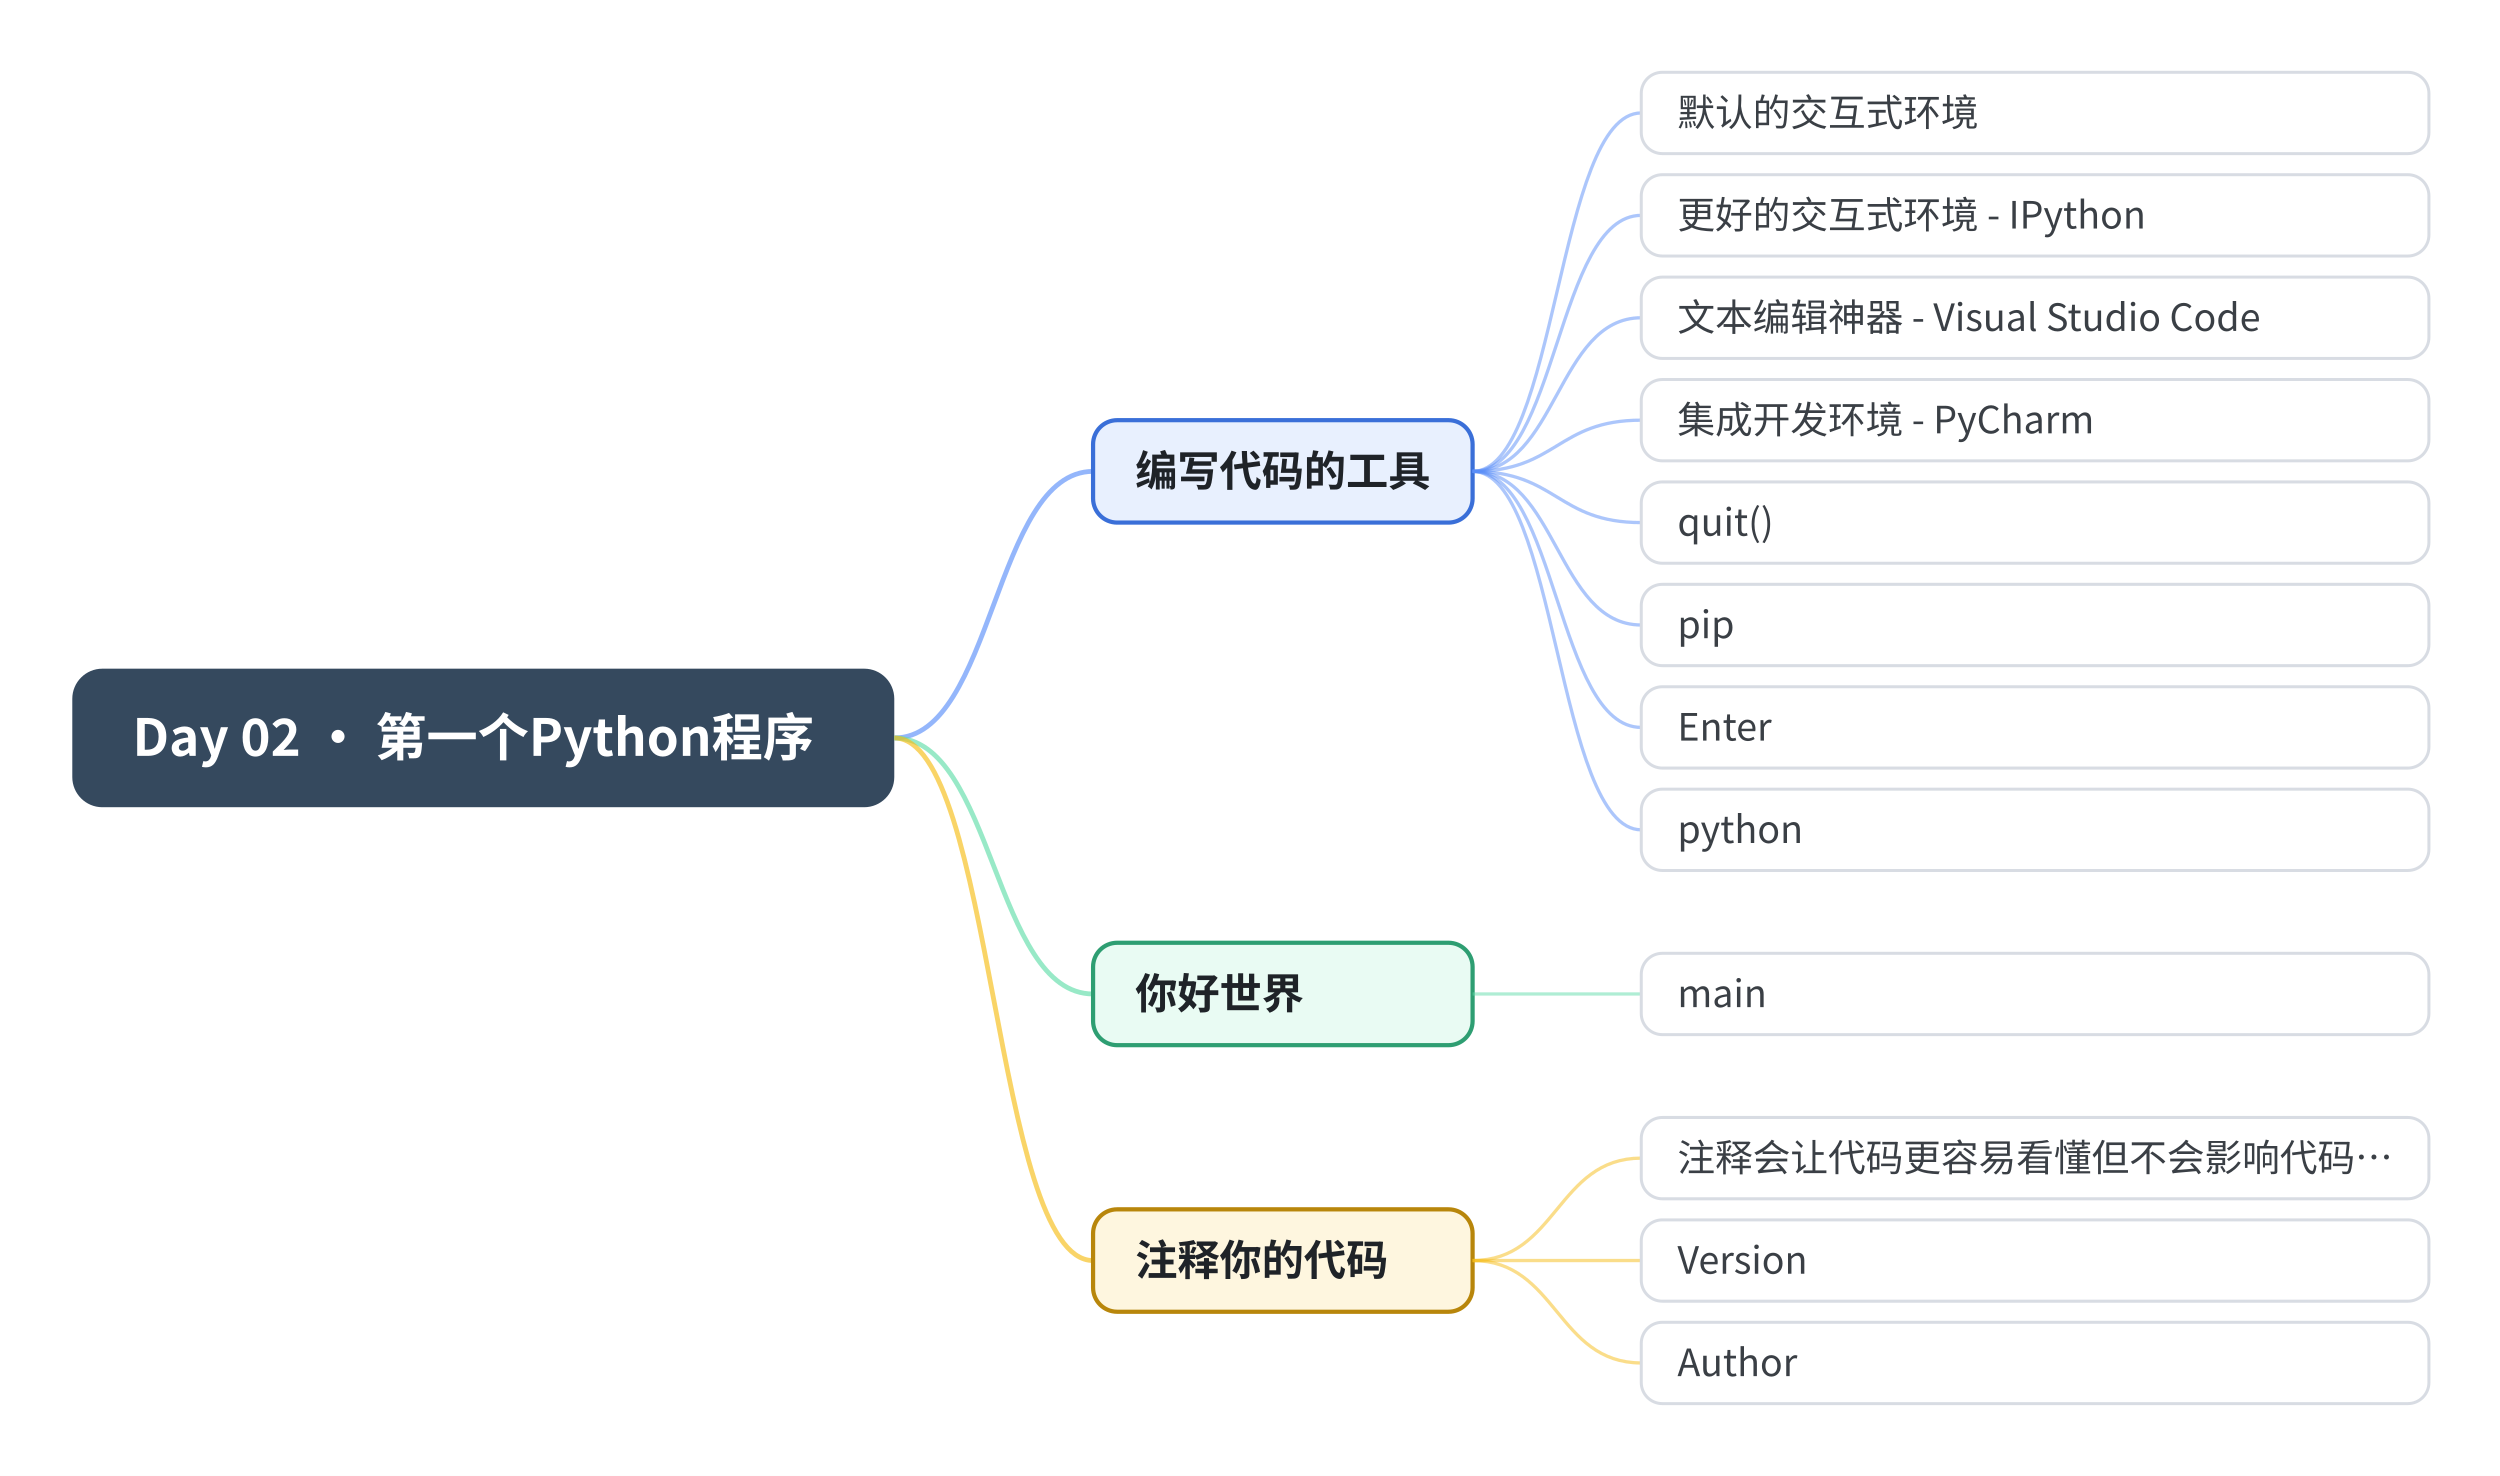
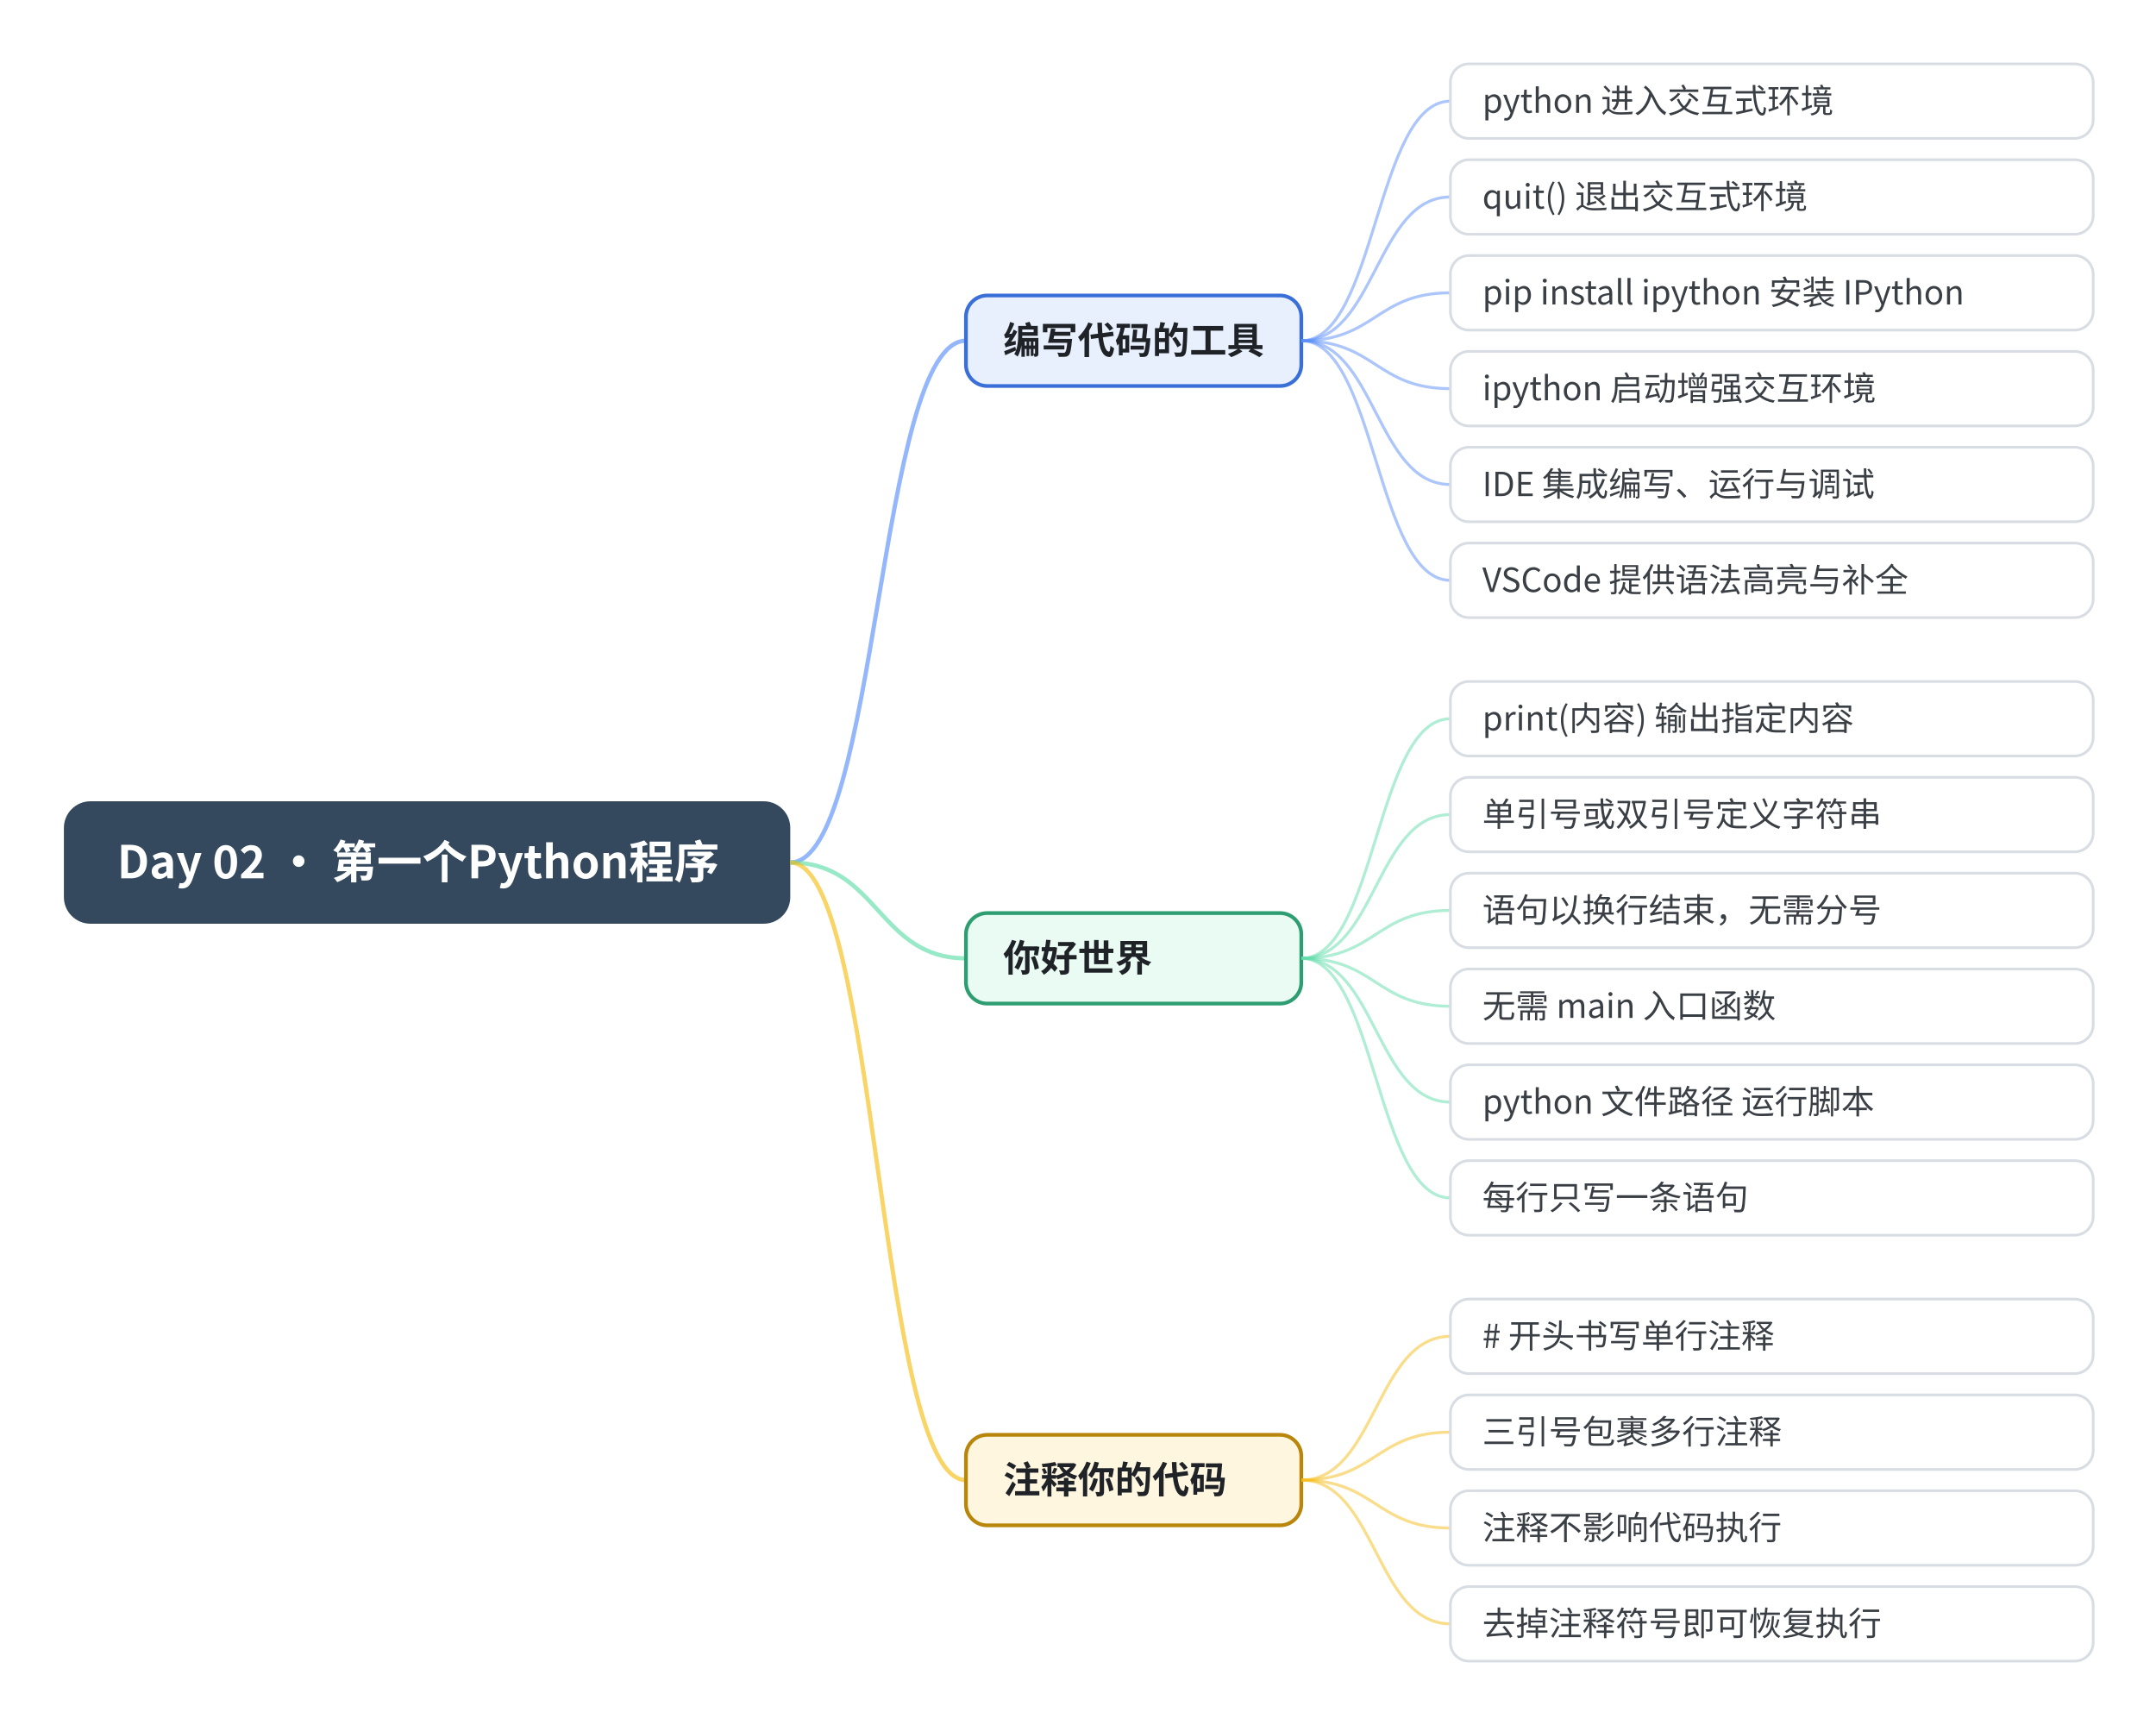
- <svg xmlns="http://www.w3.org/2000/svg" width="830" height="490" viewBox="0 0 830 490" font-family="Microsoft YaHei, PingFang SC, Hiragino Sans GB, Noto Sans CJK SC, sans-serif">
-   <rect width="830" height="490" fill="#ffffff" />
-   <rect x="24.0" y="222.0" width="272.9" height="46" rx="10" fill="#35495E" />
-   <text x="44.0" y="245.0" fill="#ffffff" font-size="17" font-weight="bold" dominant-baseline="middle">Day 02 · 第一个Python程序</text>
-   <path d="M296.9,245.0 C329.9,245.0 329.9,156.5 362.9,156.5" fill="none" stroke="#5B8FF9" stroke-width="1.6" stroke-opacity="0.65" />
-   <rect x="362.9" y="139.5" width="126.0" height="34" rx="8" fill="#5B8FF9" fill-opacity="0.14" stroke="#3A6FD8" stroke-width="1.4" />
-   <text x="376.9" y="156.5" fill="#1f2328" font-size="14" font-weight="bold" dominant-baseline="middle">编写代码的工具</text>
-   <path d="M488.9,156.5 C516.9,156.5 516.9,37.5 544.9,37.5" fill="none" stroke="#5B8FF9" stroke-width="1.1" stroke-opacity="0.5" />
-   <rect x="544.9" y="24.0" width="261.5" height="27" rx="7" fill="#ffffff" stroke="#d8dce3" stroke-width="1" />
-   <text x="556.9" y="37.5" fill="#3a3f45" font-size="12.5" dominant-baseline="middle">默认的交互式环境</text>
-   <path d="M488.9,156.5 C516.9,156.5 516.9,71.5 544.9,71.5" fill="none" stroke="#5B8FF9" stroke-width="1.1" stroke-opacity="0.5" />
-   <rect x="544.9" y="58.0" width="261.5" height="27" rx="7" fill="#ffffff" stroke="#d8dce3" stroke-width="1" />
-   <text x="556.9" y="71.5" fill="#3a3f45" font-size="12.5" dominant-baseline="middle">更好的交互式环境 - IPython</text>
-   <path d="M488.9,156.5 C516.9,156.5 516.9,105.5 544.9,105.5" fill="none" stroke="#5B8FF9" stroke-width="1.1" stroke-opacity="0.5" />
-   <rect x="544.9" y="92.0" width="261.5" height="27" rx="7" fill="#ffffff" stroke="#d8dce3" stroke-width="1" />
-   <text x="556.9" y="105.5" fill="#3a3f45" font-size="12.5" dominant-baseline="middle">文本编辑神器 - Visual Studio Code</text>
-   <path d="M488.9,156.5 C516.9,156.5 516.9,139.5 544.9,139.5" fill="none" stroke="#5B8FF9" stroke-width="1.1" stroke-opacity="0.5" />
-   <rect x="544.9" y="126.0" width="261.5" height="27" rx="7" fill="#ffffff" stroke="#d8dce3" stroke-width="1" />
-   <text x="556.9" y="139.5" fill="#3a3f45" font-size="12.5" dominant-baseline="middle">集成开发环境 - PyCharm</text>
-   <path d="M488.9,156.5 C516.9,156.5 516.9,173.5 544.9,173.5" fill="none" stroke="#5B8FF9" stroke-width="1.1" stroke-opacity="0.5" />
-   <rect x="544.9" y="160.0" width="261.5" height="27" rx="7" fill="#ffffff" stroke="#d8dce3" stroke-width="1" />
-   <text x="556.9" y="173.5" fill="#3a3f45" font-size="12.5" dominant-baseline="middle">quit()</text>
-   <path d="M488.9,156.5 C516.9,156.5 516.9,207.5 544.9,207.5" fill="none" stroke="#5B8FF9" stroke-width="1.1" stroke-opacity="0.5" />
-   <rect x="544.9" y="194.0" width="261.5" height="27" rx="7" fill="#ffffff" stroke="#d8dce3" stroke-width="1" />
-   <text x="556.9" y="207.5" fill="#3a3f45" font-size="12.5" dominant-baseline="middle">pip</text>
-   <path d="M488.9,156.5 C516.9,156.5 516.9,241.5 544.9,241.5" fill="none" stroke="#5B8FF9" stroke-width="1.1" stroke-opacity="0.5" />
-   <rect x="544.9" y="228.0" width="261.5" height="27" rx="7" fill="#ffffff" stroke="#d8dce3" stroke-width="1" />
-   <text x="556.9" y="241.5" fill="#3a3f45" font-size="12.5" dominant-baseline="middle">Enter</text>
-   <path d="M488.9,156.5 C516.9,156.5 516.9,275.5 544.9,275.5" fill="none" stroke="#5B8FF9" stroke-width="1.1" stroke-opacity="0.5" />
-   <rect x="544.9" y="262.0" width="261.5" height="27" rx="7" fill="#ffffff" stroke="#d8dce3" stroke-width="1" />
-   <text x="556.9" y="275.5" fill="#3a3f45" font-size="12.5" dominant-baseline="middle">python</text>
-   <path d="M296.9,245.0 C329.9,245.0 329.9,330.0 362.9,330.0" fill="none" stroke="#61DDAA" stroke-width="1.6" stroke-opacity="0.65" />
-   <rect x="362.9" y="313.0" width="126.0" height="34" rx="8" fill="#61DDAA" fill-opacity="0.14" stroke="#2E9E72" stroke-width="1.4" />
-   <text x="376.9" y="330.0" fill="#1f2328" font-size="14" font-weight="bold" dominant-baseline="middle">你好世界</text>
-   <path d="M488.9,330.0 C516.9,330.0 516.9,330.0 544.9,330.0" fill="none" stroke="#61DDAA" stroke-width="1.1" stroke-opacity="0.5" />
-   <rect x="544.9" y="316.5" width="261.5" height="27" rx="7" fill="#ffffff" stroke="#d8dce3" stroke-width="1" />
-   <text x="556.9" y="330.0" fill="#3a3f45" font-size="12.5" dominant-baseline="middle">main</text>
-   <path d="M296.9,245.0 C329.9,245.0 329.9,418.5 362.9,418.5" fill="none" stroke="#F6BD16" stroke-width="1.6" stroke-opacity="0.65" />
-   <rect x="362.9" y="401.5" width="126.0" height="34" rx="8" fill="#F6BD16" fill-opacity="0.14" stroke="#B8860B" stroke-width="1.4" />
-   <text x="376.9" y="418.5" fill="#1f2328" font-size="14" font-weight="bold" dominant-baseline="middle">注释你的代码</text>
-   <path d="M488.9,418.5 C516.9,418.5 516.9,384.5 544.9,384.5" fill="none" stroke="#F6BD16" stroke-width="1.1" stroke-opacity="0.5" />
-   <rect x="544.9" y="371.0" width="261.5" height="27" rx="7" fill="#ffffff" stroke="#d8dce3" stroke-width="1" />
-   <text x="556.9" y="384.5" fill="#3a3f45" font-size="12.5" dominant-baseline="middle">注释会让代码更容易看懂但不会影响代码…</text>
-   <path d="M488.9,418.5 C516.9,418.5 516.9,418.5 544.9,418.5" fill="none" stroke="#F6BD16" stroke-width="1.1" stroke-opacity="0.5" />
-   <rect x="544.9" y="405.0" width="261.5" height="27" rx="7" fill="#ffffff" stroke="#d8dce3" stroke-width="1" />
-   <text x="556.9" y="418.5" fill="#3a3f45" font-size="12.5" dominant-baseline="middle">Version</text>
-   <path d="M488.9,418.5 C516.9,418.5 516.9,452.5 544.9,452.5" fill="none" stroke="#F6BD16" stroke-width="1.1" stroke-opacity="0.5" />
-   <rect x="544.9" y="439.0" width="261.5" height="27" rx="7" fill="#ffffff" stroke="#d8dce3" stroke-width="1" />
-   <text x="556.9" y="452.5" fill="#3a3f45" font-size="12.5" dominant-baseline="middle">Author</text>
+ <svg xmlns="http://www.w3.org/2000/svg" width="810" height="648" viewBox="0 0 810 648" font-family="Microsoft YaHei, PingFang SC, Hiragino Sans GB, Noto Sans CJK SC, sans-serif">
+   <rect width="810" height="648" fill="#ffffff" />
+   <rect x="24.0" y="301.0" width="272.9" height="46" rx="10" fill="#35495E" />
+   <text x="44.0" y="324.0" fill="#ffffff" font-size="17" font-weight="bold" dominant-baseline="middle">Day 02 · 第一个Python程序</text>
+   <path d="M296.9,324.0 C329.9,324.0 329.9,128.0 362.9,128.0" fill="none" stroke="#5B8FF9" stroke-width="1.6" stroke-opacity="0.65" />
+   <rect x="362.9" y="111.0" width="126.0" height="34" rx="8" fill="#5B8FF9" fill-opacity="0.14" stroke="#3A6FD8" stroke-width="1.4" />
+   <text x="376.9" y="128.0" fill="#1f2328" font-size="14" font-weight="bold" dominant-baseline="middle">编写代码的工具</text>
+   <path d="M488.9,128.0 C516.9,128.0 516.9,38.0 544.9,38.0" fill="none" stroke="#5B8FF9" stroke-width="1.1" stroke-opacity="0.5" />
+   <rect x="544.9" y="24.0" width="241.5" height="28" rx="7" fill="#ffffff" stroke="#d8dce3" stroke-width="1" />
+   <text x="556.9" y="38.0" fill="#3a3f45" font-size="12.5" dominant-baseline="middle">python 进入交互式环境</text>
+   <path d="M488.9,128.0 C516.9,128.0 516.9,74.0 544.9,74.0" fill="none" stroke="#5B8FF9" stroke-width="1.1" stroke-opacity="0.5" />
+   <rect x="544.9" y="60.0" width="241.5" height="28" rx="7" fill="#ffffff" stroke="#d8dce3" stroke-width="1" />
+   <text x="556.9" y="74.0" fill="#3a3f45" font-size="12.5" dominant-baseline="middle">quit() 退出交互式环境</text>
+   <path d="M488.9,128.0 C516.9,128.0 516.9,110.0 544.9,110.0" fill="none" stroke="#5B8FF9" stroke-width="1.1" stroke-opacity="0.5" />
+   <rect x="544.9" y="96.0" width="241.5" height="28" rx="7" fill="#ffffff" stroke="#d8dce3" stroke-width="1" />
+   <text x="556.9" y="110.0" fill="#3a3f45" font-size="12.5" dominant-baseline="middle">pip install ipython 安装 IPython</text>
+   <path d="M488.9,128.0 C516.9,128.0 516.9,146.0 544.9,146.0" fill="none" stroke="#5B8FF9" stroke-width="1.1" stroke-opacity="0.5" />
+   <rect x="544.9" y="132.0" width="241.5" height="28" rx="7" fill="#ffffff" stroke="#d8dce3" stroke-width="1" />
+   <text x="556.9" y="146.0" fill="#3a3f45" font-size="12.5" dominant-baseline="middle">ipython 启动增强交互环境</text>
+   <path d="M488.9,128.0 C516.9,128.0 516.9,182.0 544.9,182.0" fill="none" stroke="#5B8FF9" stroke-width="1.1" stroke-opacity="0.5" />
+   <rect x="544.9" y="168.0" width="241.5" height="28" rx="7" fill="#ffffff" stroke="#d8dce3" stroke-width="1" />
+   <text x="556.9" y="182.0" fill="#3a3f45" font-size="12.5" dominant-baseline="middle">IDE 集成编写、运行与调试</text>
+   <path d="M488.9,128.0 C516.9,128.0 516.9,218.0 544.9,218.0" fill="none" stroke="#5B8FF9" stroke-width="1.1" stroke-opacity="0.5" />
+   <rect x="544.9" y="204.0" width="241.5" height="28" rx="7" fill="#ffffff" stroke="#d8dce3" stroke-width="1" />
+   <text x="556.9" y="218.0" fill="#3a3f45" font-size="12.5" dominant-baseline="middle">VSCode 提供语法高亮与补全</text>
+   <path d="M296.9,324.0 C329.9,324.0 329.9,360.0 362.9,360.0" fill="none" stroke="#61DDAA" stroke-width="1.6" stroke-opacity="0.65" />
+   <rect x="362.9" y="343.0" width="126.0" height="34" rx="8" fill="#61DDAA" fill-opacity="0.14" stroke="#2E9E72" stroke-width="1.4" />
+   <text x="376.9" y="360.0" fill="#1f2328" font-size="14" font-weight="bold" dominant-baseline="middle">你好世界</text>
+   <path d="M488.9,360.0 C516.9,360.0 516.9,270.0 544.9,270.0" fill="none" stroke="#61DDAA" stroke-width="1.1" stroke-opacity="0.5" />
+   <rect x="544.9" y="256.0" width="241.5" height="28" rx="7" fill="#ffffff" stroke="#d8dce3" stroke-width="1" />
+   <text x="556.9" y="270.0" fill="#3a3f45" font-size="12.5" dominant-baseline="middle">print(内容) 输出指定内容</text>
+   <path d="M488.9,360.0 C516.9,360.0 516.9,306.0 544.9,306.0" fill="none" stroke="#61DDAA" stroke-width="1.1" stroke-opacity="0.5" />
+   <rect x="544.9" y="292.0" width="241.5" height="28" rx="7" fill="#ffffff" stroke="#d8dce3" stroke-width="1" />
+   <text x="556.9" y="306.0" fill="#3a3f45" font-size="12.5" dominant-baseline="middle">单引号或双引号定义字符串</text>
+   <path d="M488.9,360.0 C516.9,360.0 516.9,342.0 544.9,342.0" fill="none" stroke="#61DDAA" stroke-width="1.1" stroke-opacity="0.5" />
+   <rect x="544.9" y="328.0" width="241.5" height="28" rx="7" fill="#ffffff" stroke="#d8dce3" stroke-width="1" />
+   <text x="556.9" y="342.0" fill="#3a3f45" font-size="12.5" dominant-baseline="middle">语句以换行结束，无需分号</text>
+   <path d="M488.9,360.0 C516.9,360.0 516.9,378.0 544.9,378.0" fill="none" stroke="#61DDAA" stroke-width="1.1" stroke-opacity="0.5" />
+   <rect x="544.9" y="364.0" width="241.5" height="28" rx="7" fill="#ffffff" stroke="#d8dce3" stroke-width="1" />
+   <text x="556.9" y="378.0" fill="#3a3f45" font-size="12.5" dominant-baseline="middle">无需 main 入口函数</text>
+   <path d="M488.9,360.0 C516.9,360.0 516.9,414.0 544.9,414.0" fill="none" stroke="#61DDAA" stroke-width="1.1" stroke-opacity="0.5" />
+   <rect x="544.9" y="400.0" width="241.5" height="28" rx="7" fill="#ffffff" stroke="#d8dce3" stroke-width="1" />
+   <text x="556.9" y="414.0" fill="#3a3f45" font-size="12.5" dominant-baseline="middle">python 文件路径 运行脚本</text>
+   <path d="M488.9,360.0 C516.9,360.0 516.9,450.0 544.9,450.0" fill="none" stroke="#61DDAA" stroke-width="1.1" stroke-opacity="0.5" />
+   <rect x="544.9" y="436.0" width="241.5" height="28" rx="7" fill="#ffffff" stroke="#d8dce3" stroke-width="1" />
+   <text x="556.9" y="450.0" fill="#3a3f45" font-size="12.5" dominant-baseline="middle">每行只写一条语句</text>
+   <path d="M296.9,324.0 C329.9,324.0 329.9,556.0 362.9,556.0" fill="none" stroke="#F6BD16" stroke-width="1.6" stroke-opacity="0.65" />
+   <rect x="362.9" y="539.0" width="126.0" height="34" rx="8" fill="#F6BD16" fill-opacity="0.14" stroke="#B8860B" stroke-width="1.4" />
+   <text x="376.9" y="556.0" fill="#1f2328" font-size="14" font-weight="bold" dominant-baseline="middle">注释你的代码</text>
+   <path d="M488.9,556.0 C516.9,556.0 516.9,502.0 544.9,502.0" fill="none" stroke="#F6BD16" stroke-width="1.1" stroke-opacity="0.5" />
+   <rect x="544.9" y="488.0" width="241.5" height="28" rx="7" fill="#ffffff" stroke="#d8dce3" stroke-width="1" />
+   <text x="556.9" y="502.0" fill="#3a3f45" font-size="12.5" dominant-baseline="middle"># 开头书写单行注释</text>
+   <path d="M488.9,556.0 C516.9,556.0 516.9,538.0 544.9,538.0" fill="none" stroke="#F6BD16" stroke-width="1.1" stroke-opacity="0.5" />
+   <rect x="544.9" y="524.0" width="241.5" height="28" rx="7" fill="#ffffff" stroke="#d8dce3" stroke-width="1" />
+   <text x="556.9" y="538.0" fill="#3a3f45" font-size="12.5" dominant-baseline="middle">三引号包裹多行注释</text>
+   <path d="M488.9,556.0 C516.9,556.0 516.9,574.0 544.9,574.0" fill="none" stroke="#F6BD16" stroke-width="1.1" stroke-opacity="0.5" />
+   <rect x="544.9" y="560.0" width="241.5" height="28" rx="7" fill="#ffffff" stroke="#d8dce3" stroke-width="1" />
+   <text x="556.9" y="574.0" fill="#3a3f45" font-size="12.5" dominant-baseline="middle">注释不影响代码执行</text>
+   <path d="M488.9,556.0 C516.9,556.0 516.9,610.0 544.9,610.0" fill="none" stroke="#F6BD16" stroke-width="1.1" stroke-opacity="0.5" />
+   <rect x="544.9" y="596.0" width="241.5" height="28" rx="7" fill="#ffffff" stroke="#d8dce3" stroke-width="1" />
+   <text x="556.9" y="610.0" fill="#3a3f45" font-size="12.5" dominant-baseline="middle">去掉注释符号即可恢复执行</text>
</svg>
